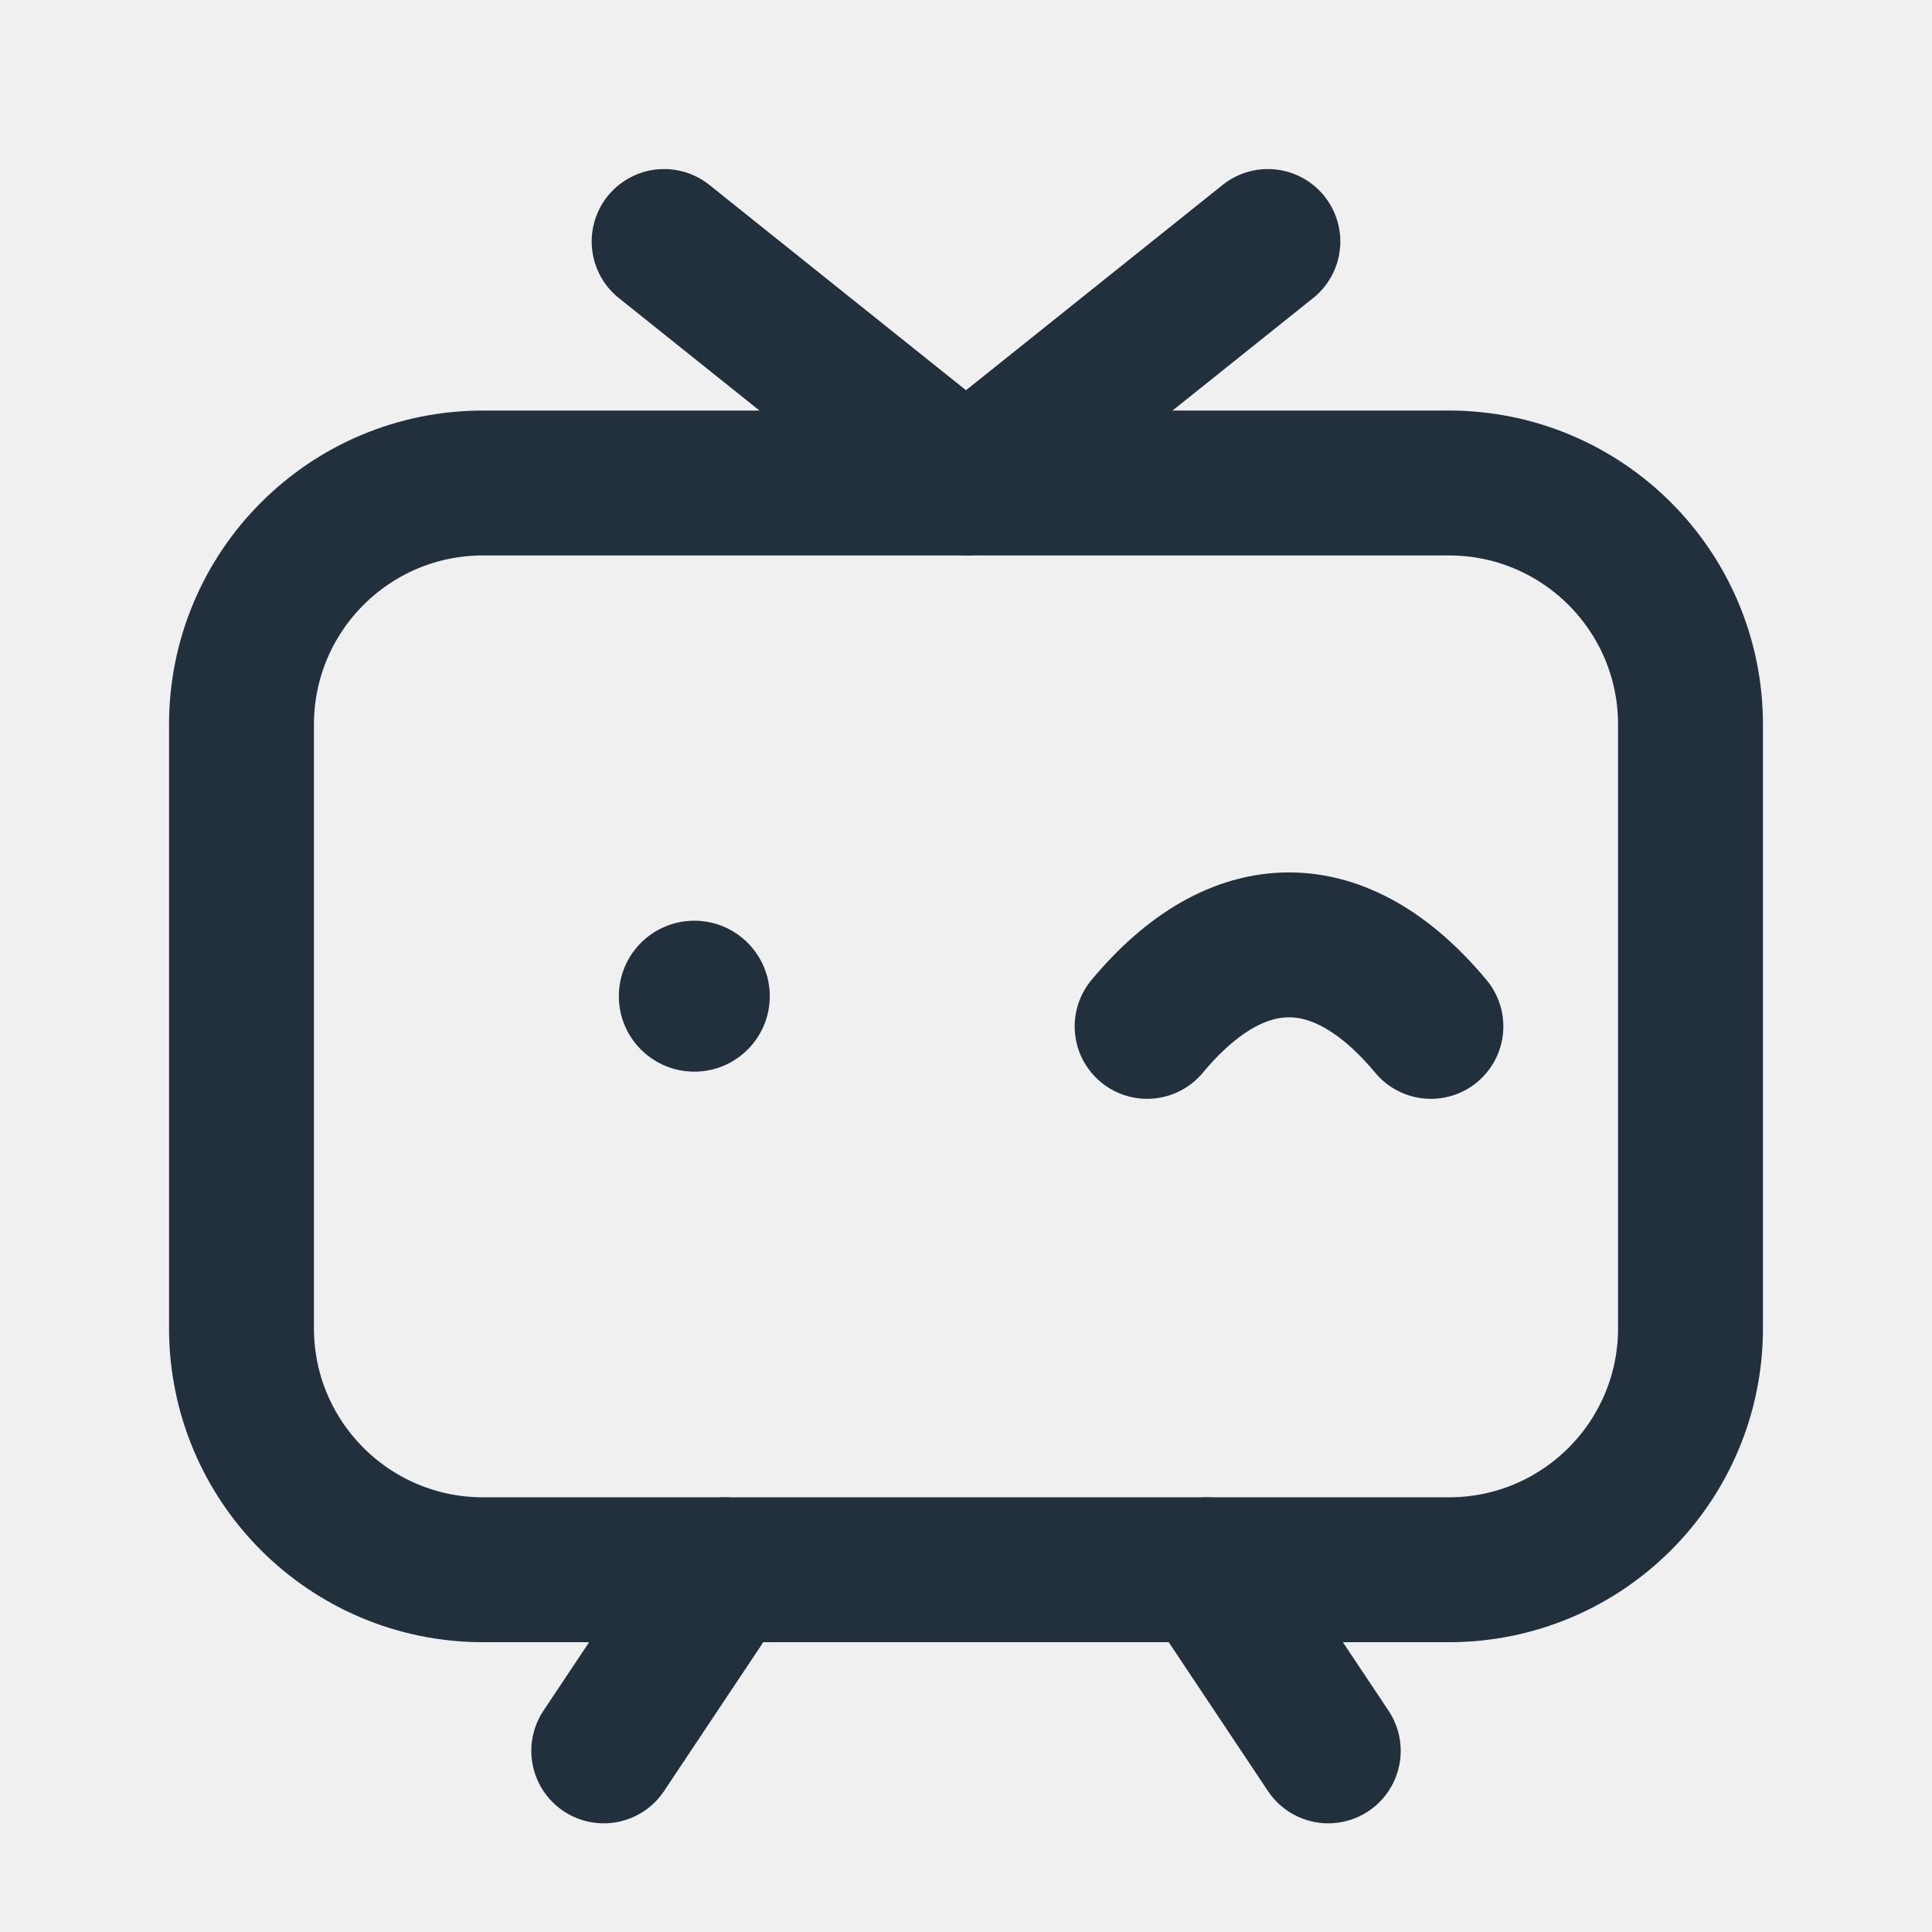
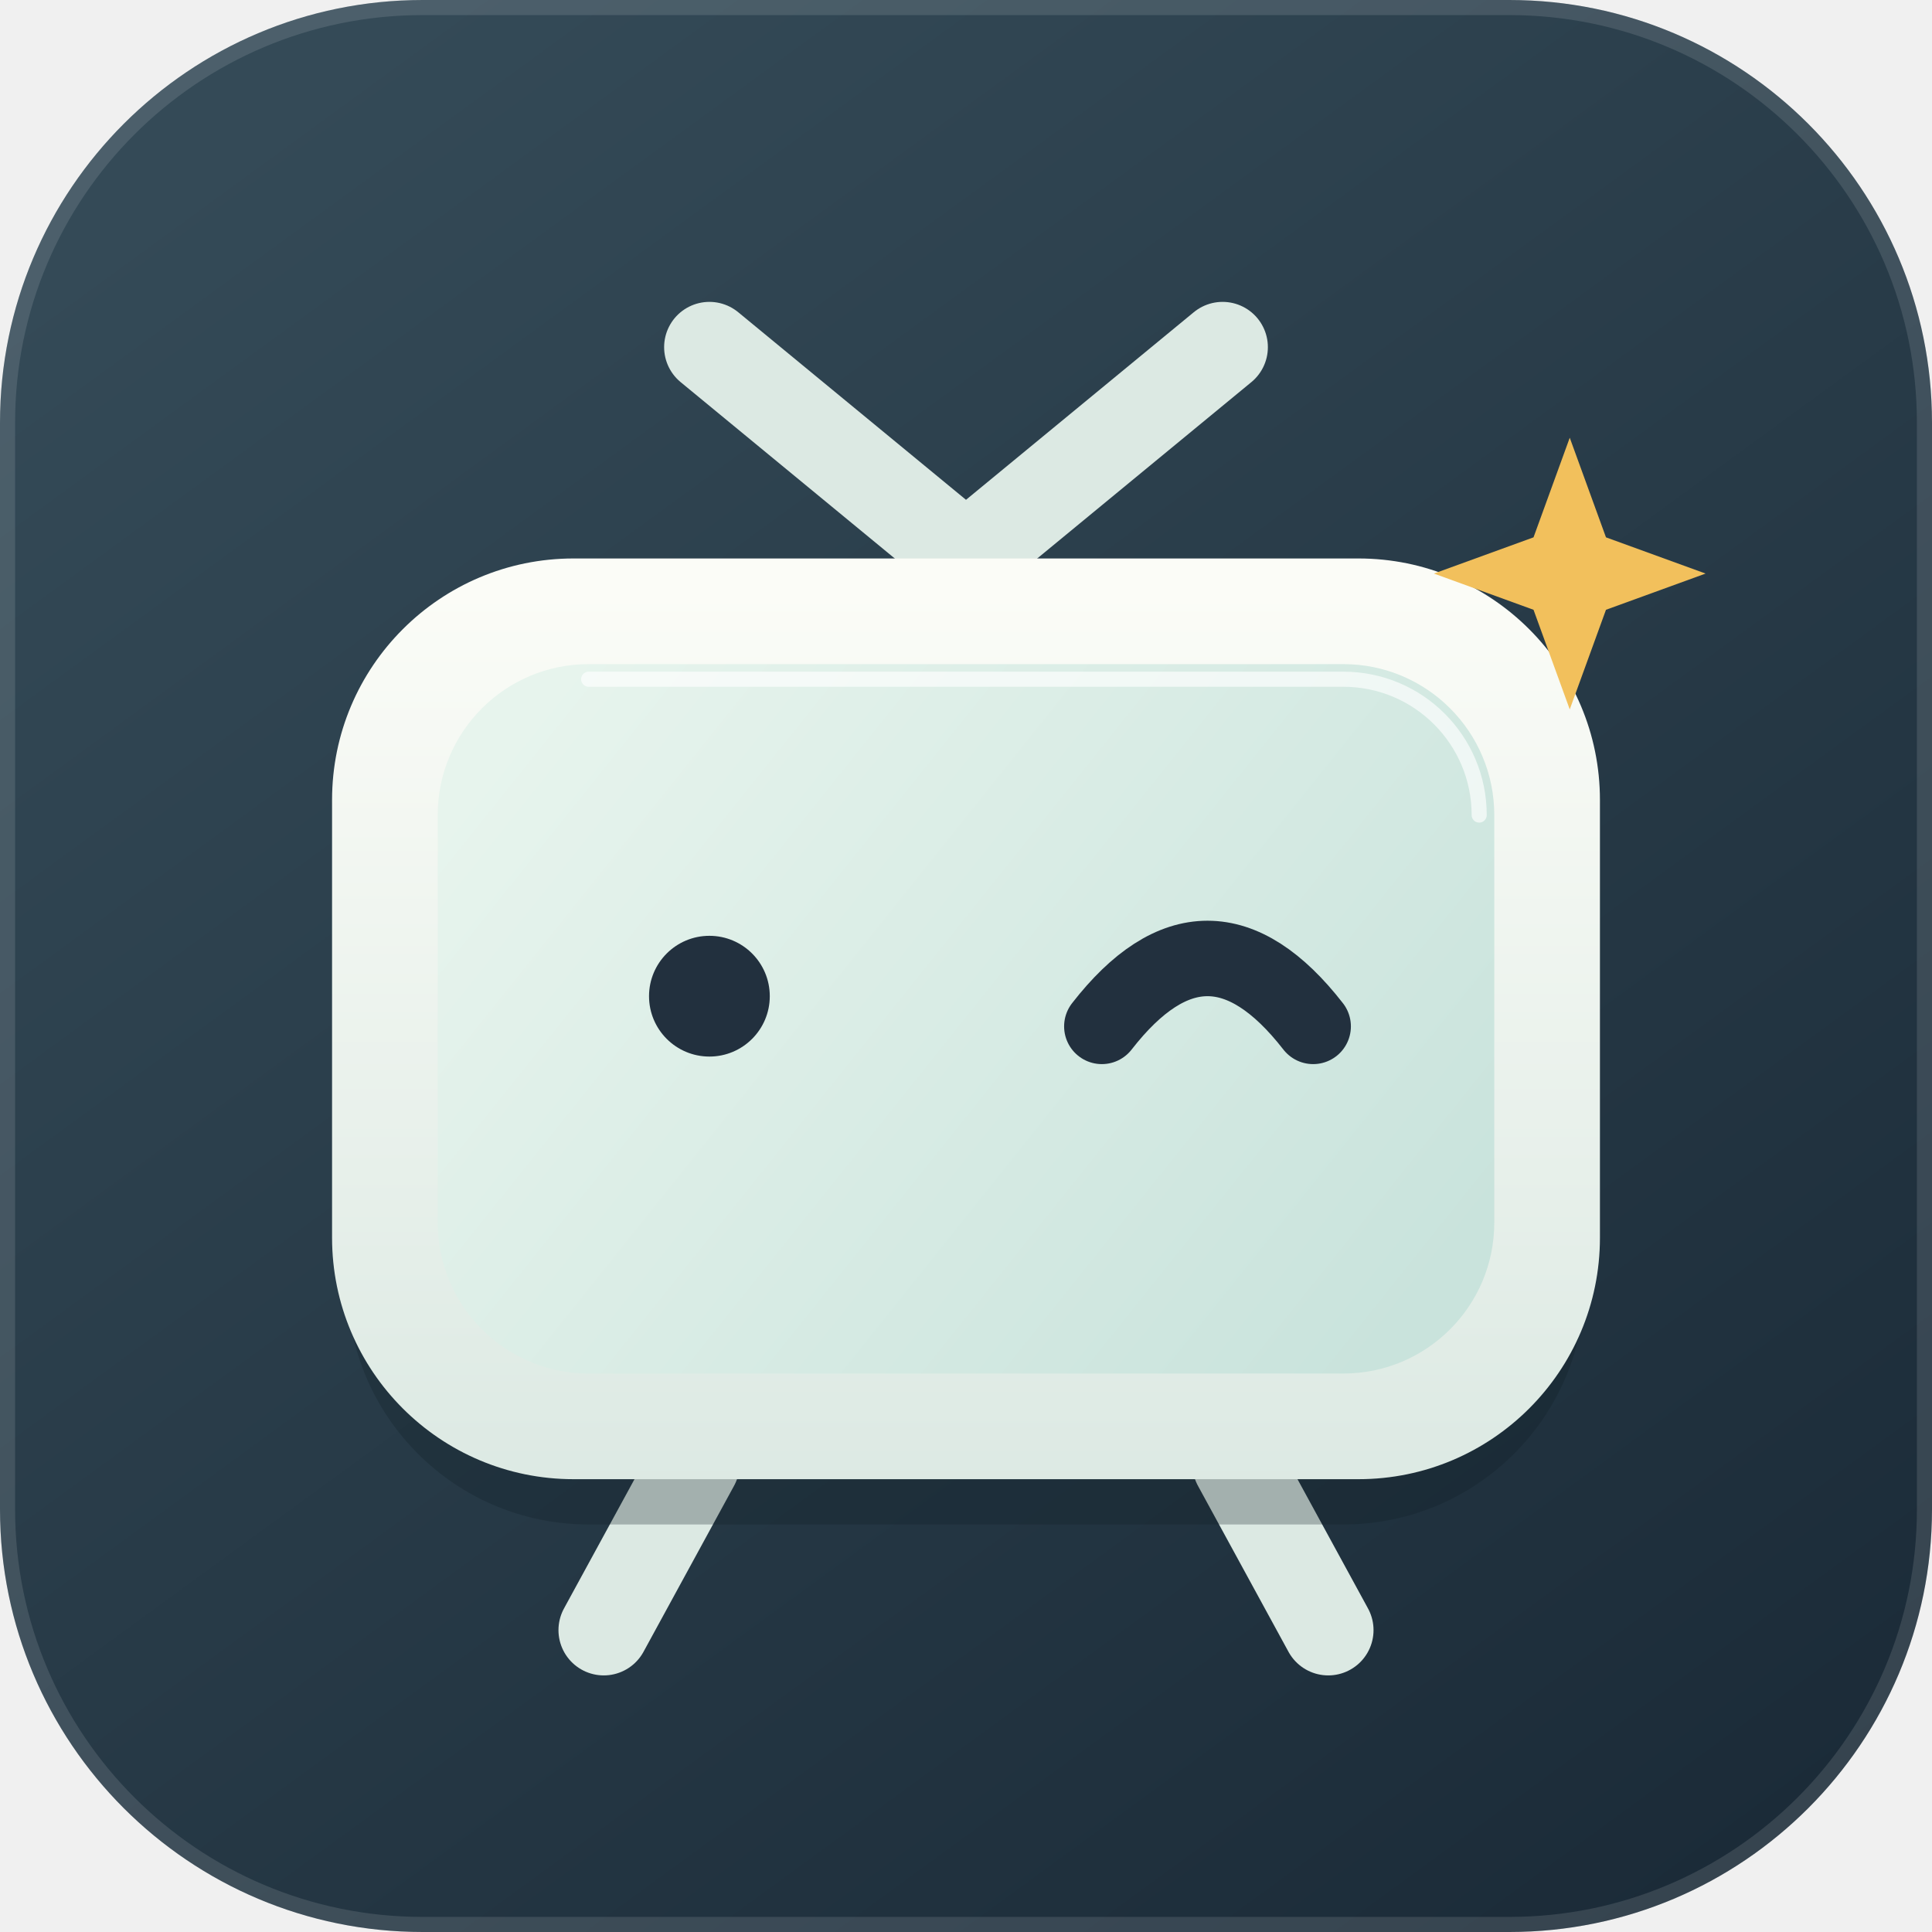
- <svg xmlns="http://www.w3.org/2000/svg" viewBox="0 0 32 32" fill="none" stroke="currentColor" stroke-width="2.4" stroke-linecap="round" stroke-linejoin="round">
-   <style>svg { color: #22303e; } @media (prefers-color-scheme: dark) { svg { color: #dde8f3; } }</style>
-   <path d="m11 4 5 4 5-4" />
-   <rect x="4" y="8" width="24" height="18" rx="4" />
-   <circle cx="11.5" cy="16.5" r="1.25" fill="currentColor" stroke="none" />
-   <path d="M19 17c1.5-1.8 3.2-1.8 4.7 0M10 29l2-3m10 3-2-3" />
+ <svg xmlns="http://www.w3.org/2000/svg" width="1024" height="1024" viewBox="0 0 128 128" fill="none">
+   <defs>
+     <linearGradient id="tile" x1="20" y1="6" x2="109" y2="128" gradientUnits="userSpaceOnUse">
+       <stop stop-color="#344a57" />
+       <stop offset="1" stop-color="#1b2b38" />
+     </linearGradient>
+     <linearGradient id="case" x1="64" y1="39" x2="64" y2="99" gradientUnits="userSpaceOnUse">
+       <stop stop-color="#fbfcf7" />
+       <stop offset="1" stop-color="#dce9e3" />
+     </linearGradient>
+     <linearGradient id="screen" x1="36" y1="46" x2="91" y2="90" gradientUnits="userSpaceOnUse">
+       <stop stop-color="#e7f4ed" />
+       <stop offset="1" stop-color="#c9e3dc" />
+     </linearGradient>
+   </defs>
+   <rect width="128" height="128" rx="28" fill="url(#tile)" />
+   <rect x=".5" y=".5" width="127" height="127" rx="27.5" stroke="#ffffff" stroke-opacity=".12" />
+   <g stroke="#dce9e3" stroke-width="6" stroke-linecap="round" stroke-linejoin="round">
+     <path d="m47 23 17 14 17-14" />
+     <path d="m46 97-6 11m42-11 6 11" />
+   </g>
+   <rect x="23" y="41" width="82" height="60" rx="16" fill="#101d27" fill-opacity=".28" />
+   <rect x="22" y="37" width="84" height="61" rx="16" fill="url(#case)" />
+   <rect x="29" y="44" width="70" height="47" rx="10" fill="url(#screen)" />
+   <path d="M39 45h50a9 9 0 0 1 9 9" stroke="#ffffff" stroke-opacity=".65" stroke-linecap="round" />
+   <circle cx="47" cy="66" r="4" fill="#22303e" />
+   <path d="M73 68q7-9 14 0" stroke="#22303e" stroke-width="5" stroke-linecap="round" />
+   <path d="m104 29 2.4 6.6L113 38l-6.6 2.4L104 47l-2.4-6.6L95 38l6.6-2.4Z" fill="#f2c05c" />
</svg>
